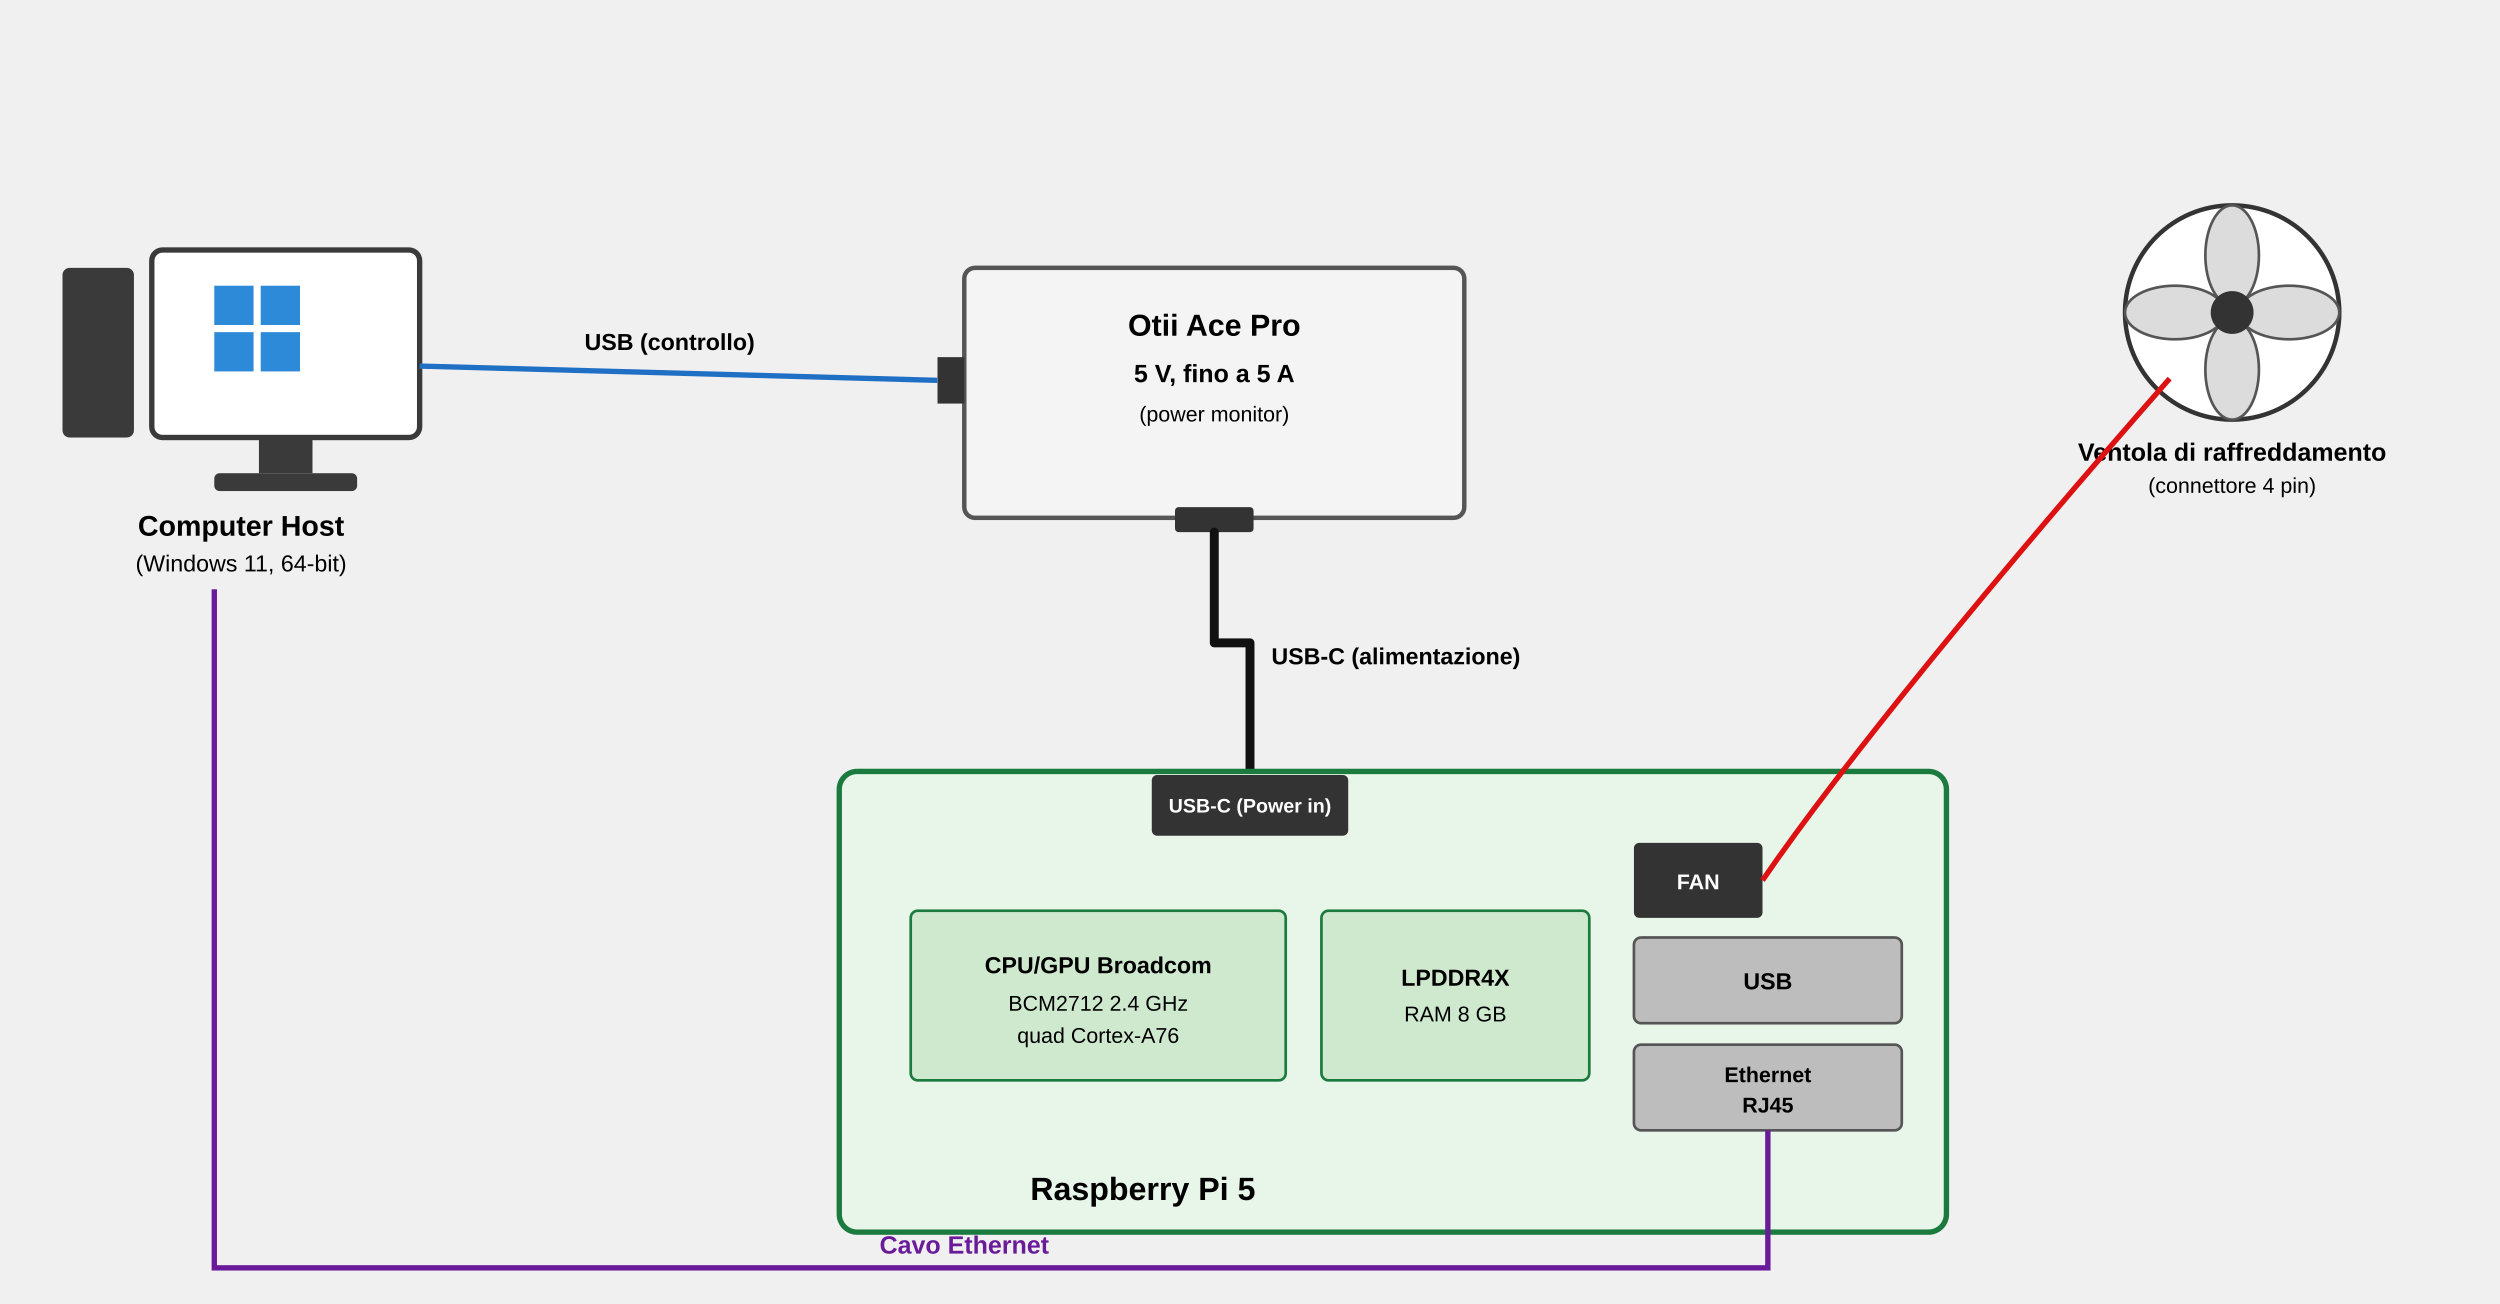
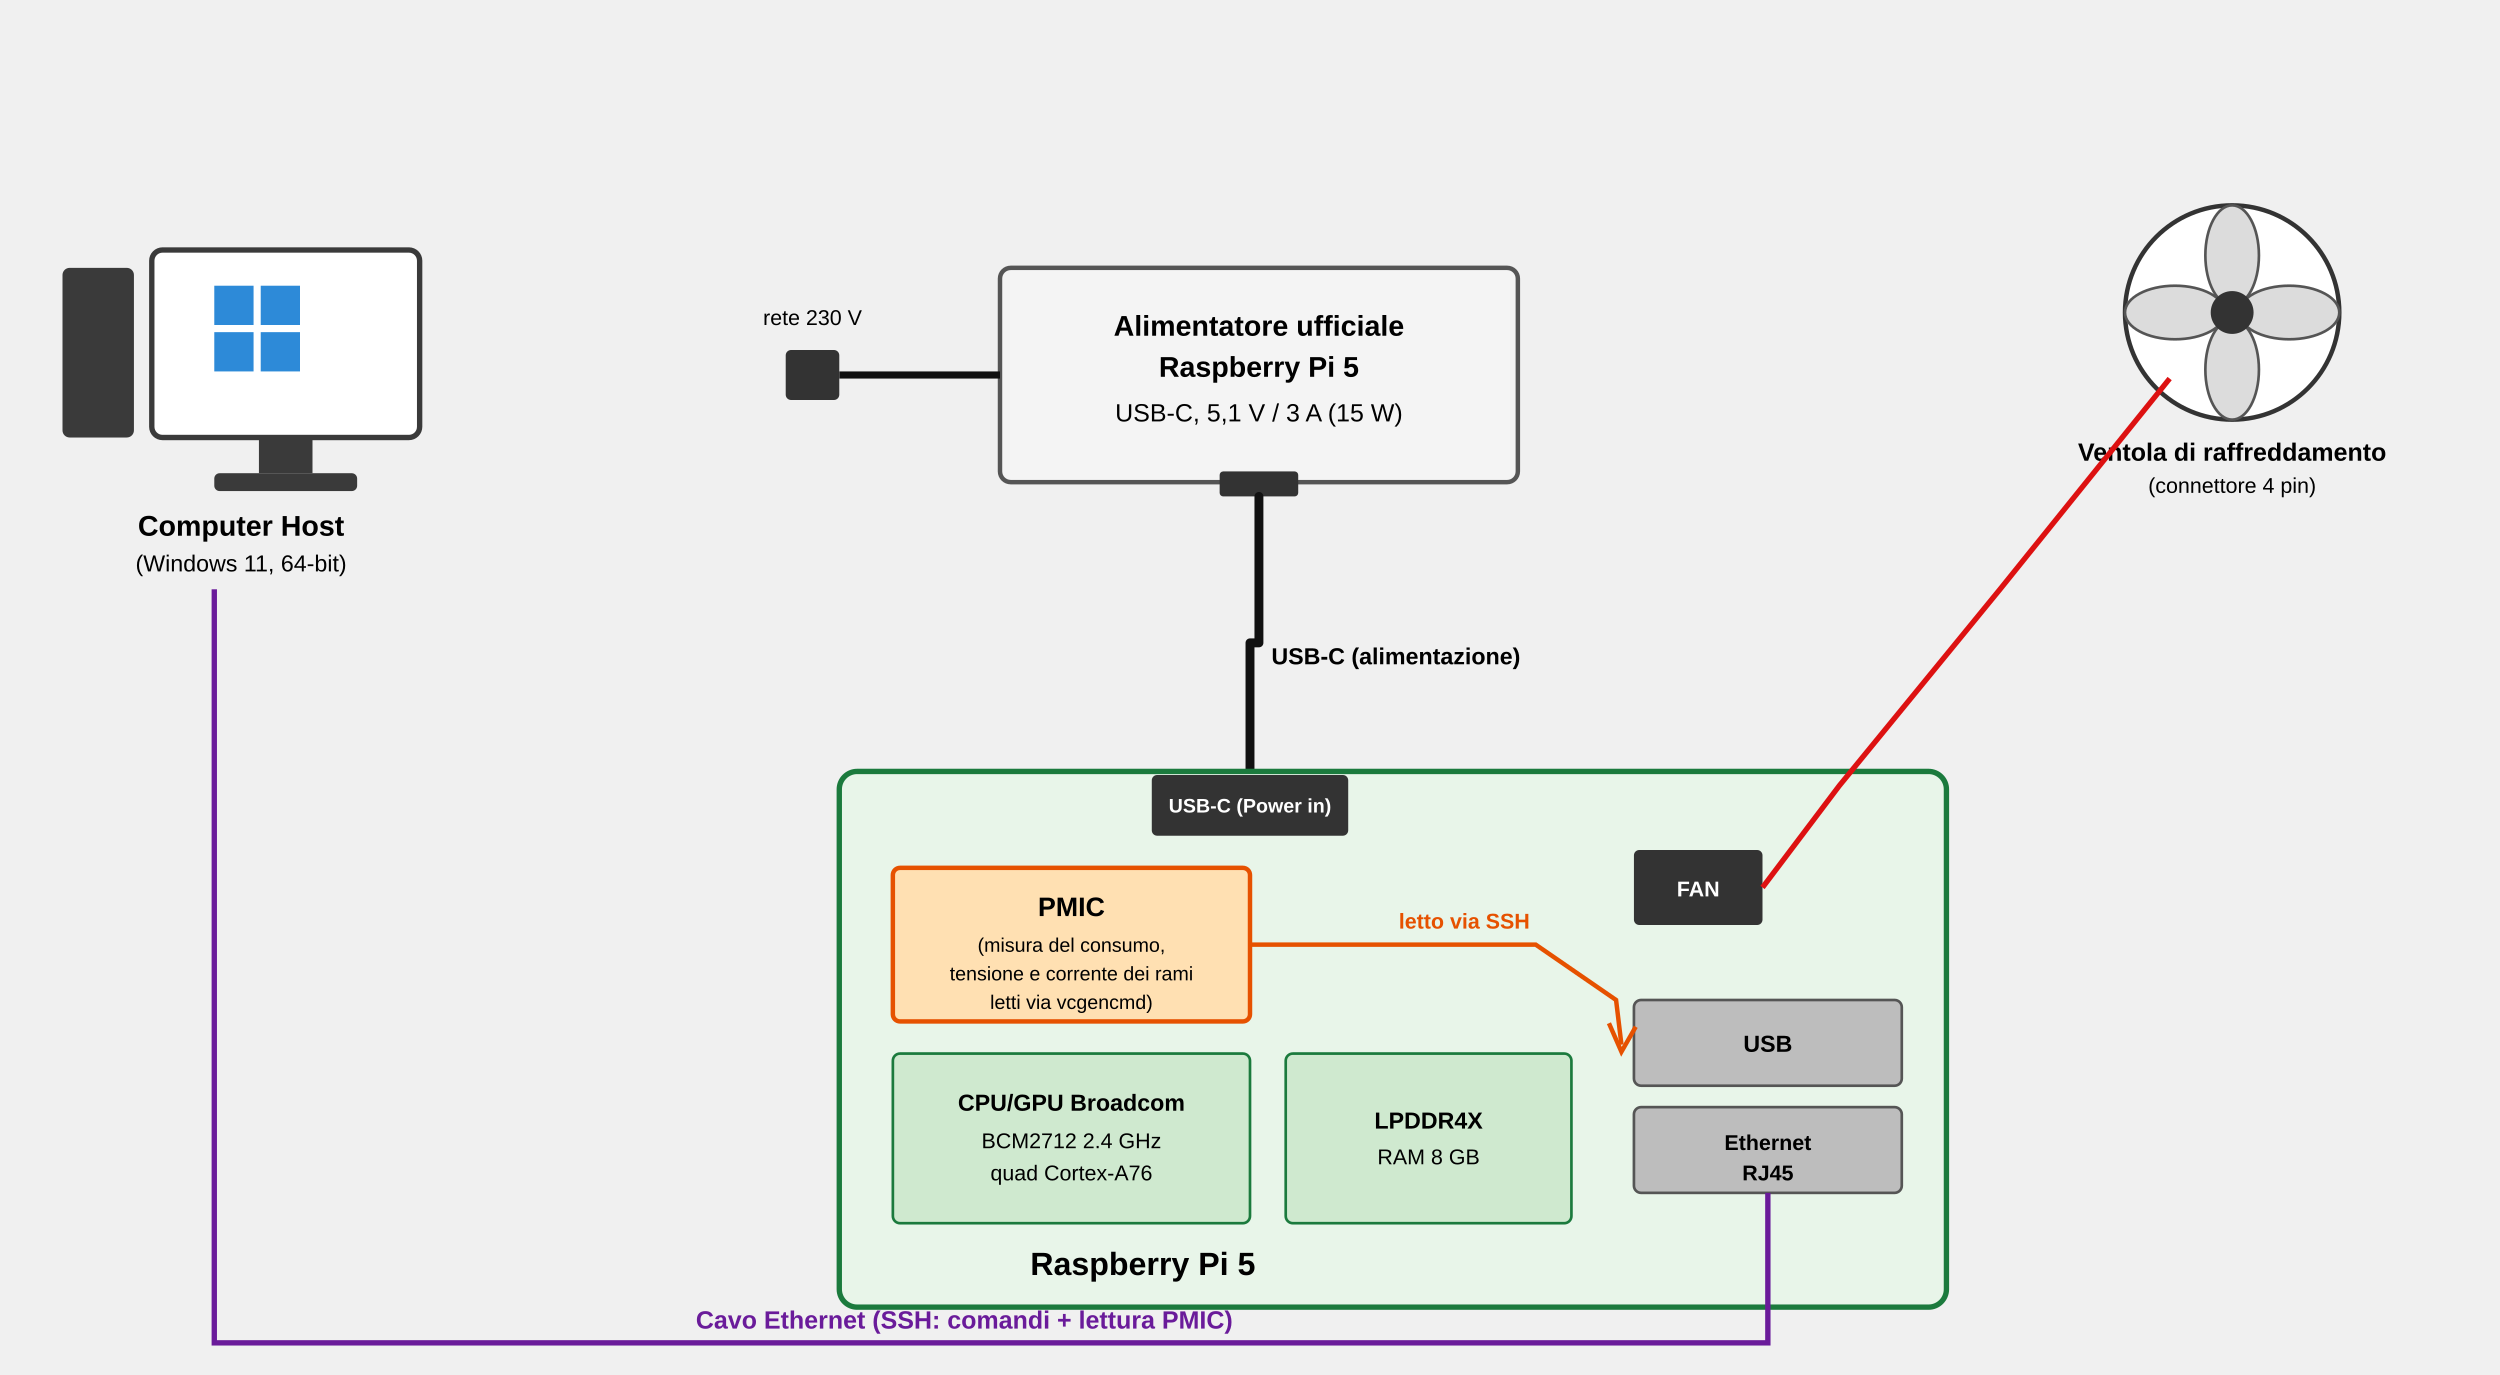
- <svg xmlns="http://www.w3.org/2000/svg" viewBox="0 0 1400 730" font-family="Arial, Helvetica, sans-serif">
+ <svg xmlns="http://www.w3.org/2000/svg" viewBox="0 0 1400 770" font-family="Arial, Helvetica, sans-serif">
  <rect x="35" y="150" width="40" height="95" rx="4" fill="#3a3a3a" />
  <rect x="85" y="140" width="150" height="105" rx="6" fill="#fff" stroke="#3a3a3a" stroke-width="3" />
  <rect x="145" y="245" width="30" height="20" fill="#3a3a3a" />
  <rect x="120" y="265" width="80" height="10" rx="3" fill="#3a3a3a" />
  <g fill="#2d8ad8">
    <rect x="120" y="160" width="22" height="22" />
    <rect x="146" y="160" width="22" height="22" />
    <rect x="120" y="186" width="22" height="22" />
    <rect x="146" y="186" width="22" height="22" />
  </g>
  <text x="135" y="300" text-anchor="middle" font-size="16" font-weight="bold">Computer Host</text>
  <text x="135" y="320" text-anchor="middle" font-size="13">(Windows 11, 64-bit)</text>
-   <rect x="540" y="150" width="280" height="140" rx="6" fill="#f4f4f4" stroke="#555" stroke-width="2.5" />
-   <text x="680" y="188" text-anchor="middle" font-size="17" font-weight="bold">Otii Ace Pro</text>
-   <text x="680" y="214" text-anchor="middle" font-size="14" font-weight="bold">5 V, fino a 5 A</text>
-   <text x="680" y="236" text-anchor="middle" font-size="12">(power monitor)</text>
-   <rect x="525" y="200" width="15" height="26" fill="#333" />
-   <rect x="658" y="284" width="44" height="14" rx="2" fill="#333" />
-   <line x1="235" y1="205" x2="525" y2="213" stroke="#1f6fc4" stroke-width="3" />
-   <text x="375" y="196" text-anchor="middle" font-size="13" font-weight="bold">USB (controllo)</text>
-   <polyline points="680,298 680,360 700,360 700,432" fill="none" stroke="#111" stroke-width="5" stroke-linecap="round" stroke-linejoin="round" />
+   <rect x="560" y="150" width="290" height="120" rx="6" fill="#f4f4f4" stroke="#555" stroke-width="2.5" />
+   <text x="705" y="188" text-anchor="middle" font-size="16" font-weight="bold">Alimentatore ufficiale</text>
+   <text x="705" y="211" text-anchor="middle" font-size="16" font-weight="bold">Raspberry Pi 5</text>
+   <text x="705" y="236" text-anchor="middle" font-size="14">USB-C, 5,1 V / 3 A (15 W)</text>
+   <line x1="560" y1="210" x2="470" y2="210" stroke="#111" stroke-width="4" />
+   <rect x="440" y="196" width="30" height="28" rx="3" fill="#333" />
+   <text x="455" y="182" text-anchor="middle" font-size="12">rete 230 V</text>
+   <rect x="683" y="264" width="44" height="14" rx="2" fill="#333" />
+   <polyline points="705,278 705,360 700,360 700,432" fill="none" stroke="#111" stroke-width="5" stroke-linecap="round" stroke-linejoin="round" />
  <text x="712" y="372" font-size="13" font-weight="bold">USB-C (alimentazione)</text>
-   <rect x="470" y="432" width="620" height="258" rx="10" fill="#e8f5e9" stroke="#1b7a3d" stroke-width="3" />
-   <text x="640" y="672" text-anchor="middle" font-size="18" font-weight="bold">Raspberry Pi 5</text>
+   <rect x="470" y="432" width="620" height="300" rx="10" fill="#e8f5e9" stroke="#1b7a3d" stroke-width="3" />
+   <text x="640" y="714" text-anchor="middle" font-size="18" font-weight="bold">Raspberry Pi 5</text>
  <rect x="645" y="434" width="110" height="34" rx="3" fill="#333" />
  <text x="700" y="455" text-anchor="middle" font-size="11" fill="#fff" font-weight="bold">USB-C (Power in)</text>
-   <rect x="510" y="510" width="210" height="95" rx="4" fill="#cfe9cf" stroke="#1b7a3d" stroke-width="1.5" />
-   <text x="615" y="545" text-anchor="middle" font-size="13" font-weight="bold">CPU/GPU Broadcom</text>
-   <text x="615" y="566" text-anchor="middle" font-size="12">BCM2712 2.4 GHz</text>
-   <text x="615" y="584" text-anchor="middle" font-size="12">quad Cortex-A76</text>
-   <rect x="740" y="510" width="150" height="95" rx="4" fill="#cfe9cf" stroke="#1b7a3d" stroke-width="1.5" />
-   <text x="815" y="552" text-anchor="middle" font-size="13" font-weight="bold">LPDDR4X</text>
-   <text x="815" y="572" text-anchor="middle" font-size="12">RAM 8 GB</text>
-   <rect x="915" y="472" width="72" height="42" rx="3" fill="#333" />
-   <text x="951" y="498" text-anchor="middle" font-size="12" fill="#fff" font-weight="bold">FAN</text>
-   <rect x="915" y="525" width="150" height="48" rx="4" fill="#bdbdbd" stroke="#555" stroke-width="1.5" />
-   <text x="990" y="554" text-anchor="middle" font-size="13" font-weight="bold">USB</text>
-   <rect x="915" y="585" width="150" height="48" rx="4" fill="#bdbdbd" stroke="#555" stroke-width="1.5" />
-   <text x="990" y="606" text-anchor="middle" font-size="12" font-weight="bold">Ethernet</text>
-   <text x="990" y="623" text-anchor="middle" font-size="12" font-weight="bold">RJ45</text>
+   <rect x="500" y="486" width="200" height="86" rx="4" fill="#ffe0b2" stroke="#e65100" stroke-width="2.5" />
+   <text x="600" y="513" text-anchor="middle" font-size="15" font-weight="bold">PMIC</text>
+   <text x="600" y="533" text-anchor="middle" font-size="11">(misura del consumo,</text>
+   <text x="600" y="549" text-anchor="middle" font-size="11">tensione e corrente dei rami</text>
+   <text x="600" y="565" text-anchor="middle" font-size="11">letti via vcgencmd)</text>
+   <rect x="500" y="590" width="200" height="95" rx="4" fill="#cfe9cf" stroke="#1b7a3d" stroke-width="1.5" />
+   <text x="600" y="622" text-anchor="middle" font-size="13" font-weight="bold">CPU/GPU Broadcom</text>
+   <text x="600" y="643" text-anchor="middle" font-size="12">BCM2712 2.4 GHz</text>
+   <text x="600" y="661" text-anchor="middle" font-size="12">quad Cortex-A76</text>
+   <rect x="720" y="590" width="160" height="95" rx="4" fill="#cfe9cf" stroke="#1b7a3d" stroke-width="1.5" />
+   <text x="800" y="632" text-anchor="middle" font-size="13" font-weight="bold">LPDDR4X</text>
+   <text x="800" y="652" text-anchor="middle" font-size="12">RAM 8 GB</text>
+   <rect x="915" y="476" width="72" height="42" rx="3" fill="#333" />
+   <text x="951" y="502" text-anchor="middle" font-size="12" fill="#fff" font-weight="bold">FAN</text>
+   <rect x="915" y="560" width="150" height="48" rx="4" fill="#bdbdbd" stroke="#555" stroke-width="1.5" />
+   <text x="990" y="589" text-anchor="middle" font-size="13" font-weight="bold">USB</text>
+   <rect x="915" y="620" width="150" height="48" rx="4" fill="#bdbdbd" stroke="#555" stroke-width="1.5" />
+   <text x="990" y="644" text-anchor="middle" font-size="12" font-weight="bold">Ethernet</text>
+   <text x="990" y="661" text-anchor="middle" font-size="12" font-weight="bold">RJ45</text>
+   <polyline points="700,529 860,529 905,560 908,585" fill="none" stroke="#e65100" stroke-width="2.5" />
+   <polyline points="901,573 908,589 916,575" fill="none" stroke="#e65100" stroke-width="2.5" />
+   <text x="820" y="520" text-anchor="middle" font-size="12" font-weight="bold" fill="#e65100">letto via SSH</text>
  <g transform="translate(1250,175)">
-     <circle r="60" fill="#ffffff" stroke="#333" stroke-width="2.5" />
+     <circle cx="0" cy="0" r="60" fill="#ffffff" stroke="#333" stroke-width="2.5" />
    <g fill="#dcdcdc" stroke="#555" stroke-width="1.5">
      <ellipse cx="0" cy="-32" rx="15" ry="28" />
      <ellipse cx="0" cy="-32" rx="15" ry="28" transform="rotate(90)" />
      <ellipse cx="0" cy="-32" rx="15" ry="28" transform="rotate(180)" />
      <ellipse cx="0" cy="-32" rx="15" ry="28" transform="rotate(270)" />
    </g>
-     <circle r="12" fill="#333" />
+     <circle cx="0" cy="0" r="12" fill="#333" />
  </g>
  <text x="1250" y="258" text-anchor="middle" font-size="14" font-weight="bold">Ventola di raffreddamento</text>
  <text x="1250" y="276" text-anchor="middle" font-size="12">(connettore 4 pin)</text>
-   <path d="M1215,212 C1120,320 1030,430 987,493" fill="none" stroke="#d11" stroke-width="3" />
-   <polyline points="120,330 120,710 990,710 990,633" fill="none" stroke="#6a1b9a" stroke-width="3" />
-   <text x="540" y="702" text-anchor="middle" font-size="14" font-weight="bold" fill="#6a1b9a">Cavo Ethernet</text>
+   <polyline points="1215,212 1120,330 1030,440 987,497" fill="none" stroke="#d11" stroke-width="3" />
+   <polyline points="120,330 120,752 990,752 990,668" fill="none" stroke="#6a1b9a" stroke-width="3" />
+   <text x="540" y="744" text-anchor="middle" font-size="14" font-weight="bold" fill="#6a1b9a">Cavo Ethernet (SSH: comandi + lettura PMIC)</text>
</svg>
